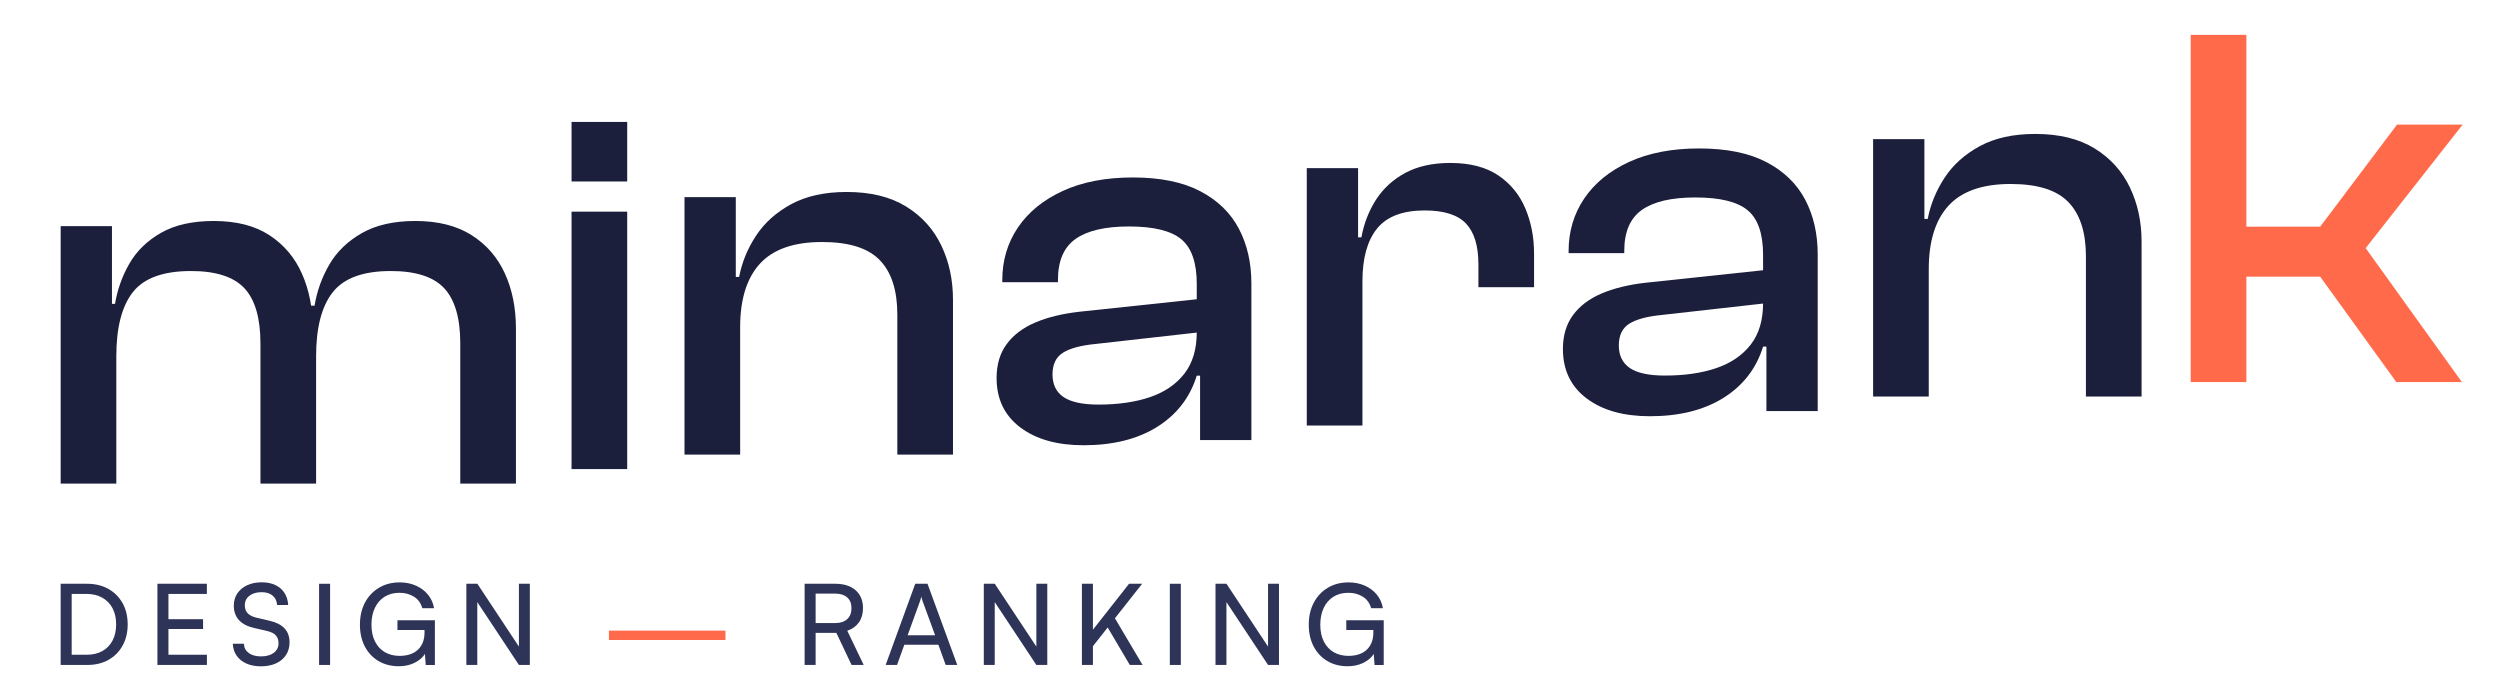
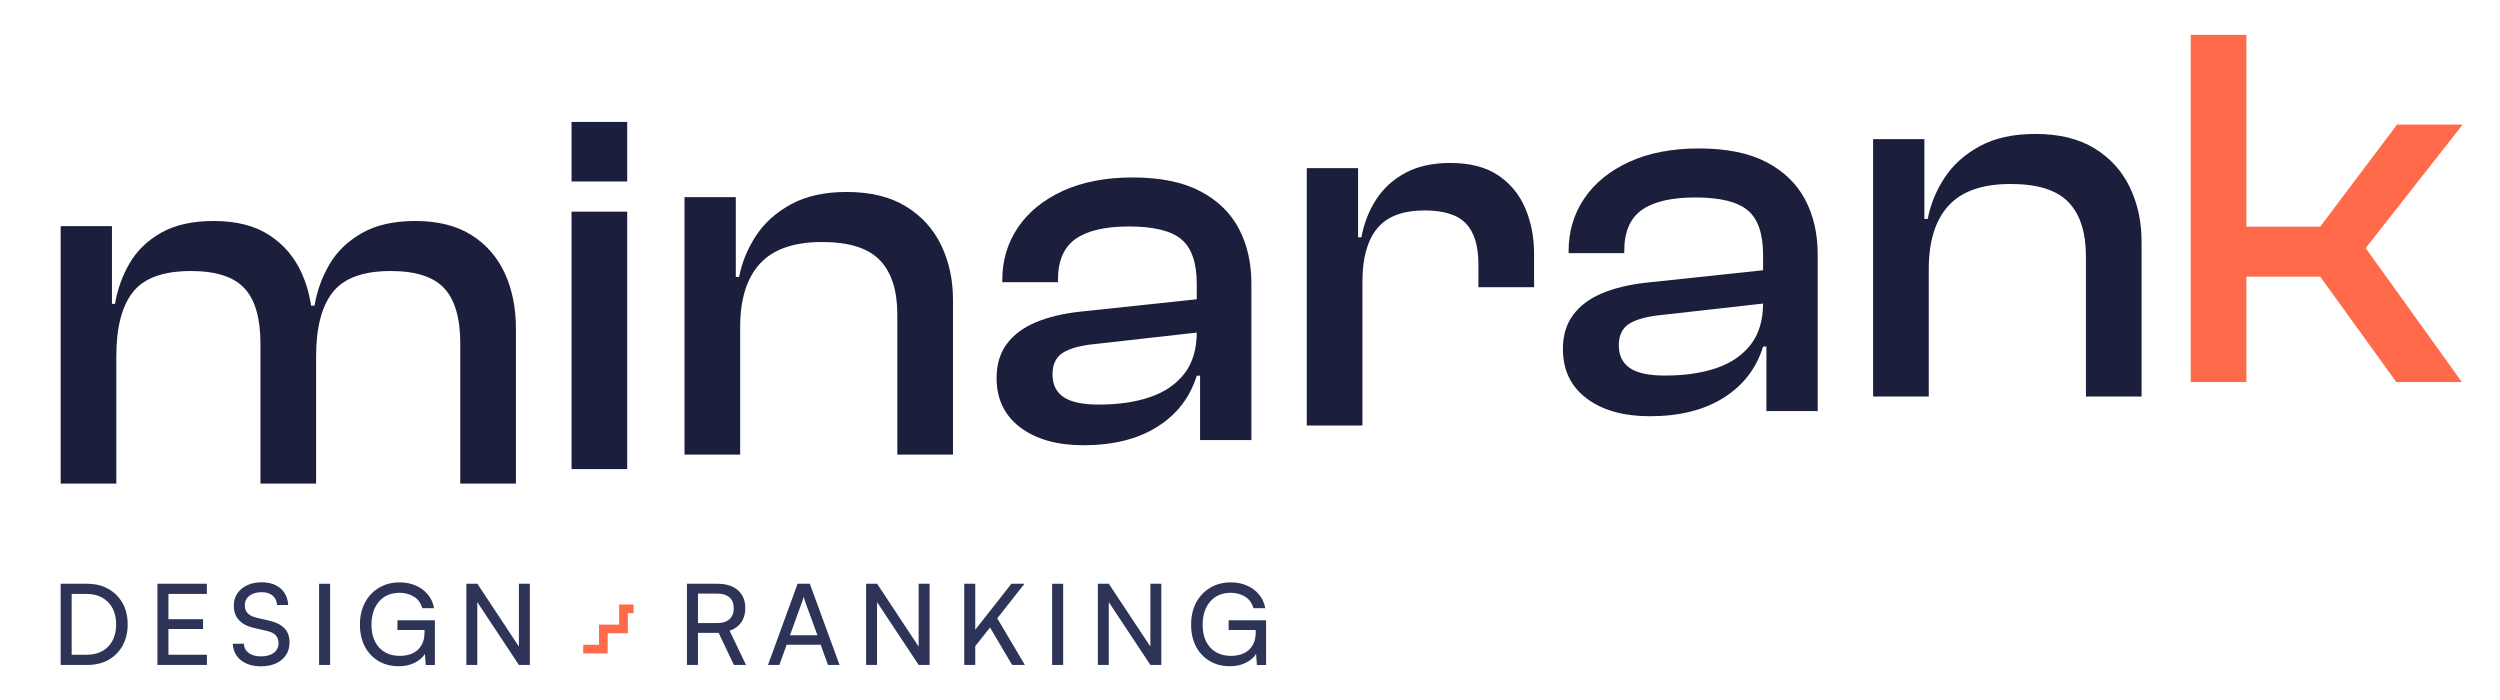
- <svg xmlns="http://www.w3.org/2000/svg" viewBox="0 48 579 162" role="img" aria-label="minarank — design, ranking">
+ <svg xmlns="http://www.w3.org/2000/svg" viewBox="0 48 579 162" role="img" aria-label="minarank: design becomes ranking">
  <path fill="#1B1F3B" d="M119.49 160H106.6V127.56Q106.6 118.75 102.88 114.76Q99.17 110.77 90.49 110.77Q80.96 110.77 77.09 115.65Q73.21 120.53 73.21 130.51L70.93 130.57L70.18 118.8H72.85Q73.69 113.7 76.28 109.26Q78.86 104.82 83.78 102Q88.71 99.18 96.2 99.18Q104 99.18 109.16 102.42Q114.33 105.67 116.91 111.29Q119.49 116.9 119.49 124.12ZM26.94 160H14.05V100.38H25.93V119.1L26.94 119.7ZM73.21 160H60.32V127.56Q60.32 118.75 56.61 114.76Q52.89 110.77 44.22 110.77Q34.63 110.77 30.78 115.65Q26.94 120.53 26.94 130.51L24.66 130.57L24.02 118.37H26.64Q27.48 113.33 30.01 108.98Q32.53 104.63 37.33 101.9Q42.14 99.18 49.51 99.18Q57.37 99.18 62.41 102.48Q67.46 105.78 69.95 111.43Q72.44 117.08 72.44 124.12H73.21Z" />
  <path fill="#1B1F3B" d="M145.26 156.64H132.37V97.02H145.26ZM145.26 90.03H132.37V76.24H145.26Z" />
  <path fill="#1B1F3B" d="M220.71 153.28H207.82V120.84Q207.82 112.46 203.77 108.26Q199.73 104.05 190.39 104.05Q180.62 104.05 176.02 109.05Q171.42 114.06 171.42 123.79L169.14 123.85L168.5 112.14H171.18Q172.14 107.1 175.09 102.6Q178.04 98.1 183.26 95.28Q188.48 92.46 196.09 92.46Q204.38 92.46 209.84 95.82Q215.3 99.19 218 104.84Q220.71 110.49 220.71 117.4ZM171.42 153.28H158.53V93.66H170.41V112.38L171.42 112.98Z" />
  <path fill="#1B1F3B" d="M289.82 149.92H277.94V134.58L277.17 134.22V113.78Q277.17 106.4 273.61 103.43Q270.05 100.45 261.47 100.45Q253.2 100.45 249.11 103.33Q245.02 106.22 245.02 112.81V113.35H232.13V112.87Q232.13 106.05 235.75 100.69Q239.37 95.33 246.16 92.21Q252.95 89.1 262.36 89.1Q271.88 89.1 277.95 92.27Q284.02 95.45 286.92 100.96Q289.82 106.47 289.82 113.64ZM250.95 151.12Q241.79 151.12 236.3 146.99Q230.81 142.85 230.81 135.54Q230.81 130.85 233.16 127.68Q235.5 124.5 239.82 122.67Q244.14 120.85 250.06 120.19L278.37 117.18V124.89L253.74 127.66Q248.69 128.15 246.23 129.66Q243.76 131.18 243.76 134.71Q243.76 138.23 246.33 139.97Q248.91 141.7 254.42 141.7Q261.28 141.7 266.35 139.97Q271.42 138.24 274.3 134.54Q277.17 130.85 277.17 124.92L278.85 125.17V135H277.17Q274.82 142.58 268.02 146.85Q261.21 151.12 250.95 151.12Z" />
  <path fill="#1B1F3B" d="M315.54 146.56H302.65V86.94H314.53V103.79L315.54 104.39ZM315.54 113.13H312.62V102.96H315.3Q316.2 98.1 318.72 94.2Q321.25 90.3 325.51 88.02Q329.77 85.74 335.89 85.74Q342.73 85.74 347 88.62Q351.26 91.5 353.27 96.28Q355.29 101.05 355.29 106.74V114.52H342.4V109.21Q342.4 102.8 339.52 99.77Q336.65 96.74 329.95 96.74Q322.33 96.74 318.93 100.93Q315.54 105.13 315.54 113.13Z" />
  <path fill="#1B1F3B" d="M420.98 143.2H409.1V127.86L408.33 127.5V107.06Q408.33 99.68 404.77 96.71Q401.21 93.73 392.63 93.73Q384.36 93.73 380.27 96.61Q376.18 99.5 376.18 106.09V106.63H363.29V106.15Q363.29 99.33 366.91 93.97Q370.53 88.61 377.32 85.49Q384.11 82.38 393.52 82.38Q403.04 82.38 409.11 85.55Q415.18 88.73 418.08 94.24Q420.98 99.75 420.98 106.92ZM382.11 144.4Q372.95 144.4 367.46 140.27Q361.97 136.13 361.97 128.82Q361.97 124.13 364.32 120.96Q366.66 117.78 370.98 115.95Q375.3 114.13 381.22 113.47L409.53 110.46V118.17L384.9 120.94Q379.85 121.43 377.39 122.94Q374.92 124.46 374.92 127.99Q374.92 131.51 377.49 133.25Q380.07 134.98 385.58 134.98Q392.44 134.98 397.51 133.25Q402.58 131.52 405.46 127.82Q408.33 124.13 408.33 118.2L410.01 118.45V128.28H408.33Q405.98 135.86 399.18 140.13Q392.37 144.4 382.11 144.4Z" />
  <path fill="#1B1F3B" d="M495.99 139.84H483.1V107.4Q483.1 99.02 479.05 94.82Q475.01 90.61 465.67 90.61Q455.9 90.61 451.3 95.61Q446.7 100.62 446.7 110.35L444.42 110.41L443.78 98.7H446.46Q447.42 93.66 450.37 89.16Q453.32 84.66 458.54 81.84Q463.76 79.02 471.37 79.02Q479.66 79.02 485.12 82.38Q490.58 85.75 493.28 91.4Q495.99 97.05 495.99 103.96ZM446.7 139.84H433.81V80.22H445.69V98.94L446.7 99.54Z" />
  <path fill="#FF6B4A" d="M570.17 136.48H554.98L537.36 112.08H514.53V100.49H537.36L555.15 76.86H570.35L547.89 105.46ZM520.26 136.48H507.37V56.08H520.26Z" />
  <path fill="#2E3358" d="M20.26 202H14.05V183.2H20.15Q22.97 183.2 25.08 184.38Q27.2 185.57 28.39 187.69Q29.57 189.8 29.57 192.62Q29.57 195.4 28.4 197.51Q27.23 199.63 25.14 200.81Q23.05 202 20.26 202ZM16.6 184.39V200.83L15.4 199.64H20.08Q22.18 199.64 23.71 198.79Q25.23 197.93 26.07 196.35Q26.9 194.77 26.9 192.62Q26.9 190.44 26.06 188.85Q25.21 187.27 23.66 186.41Q22.12 185.55 19.97 185.55H15.4Z" />
  <path fill="#2E3358" d="M47.92 202H36.46V183.2H47.91V185.55H37.84L39.01 184.52V191.41H47.03V193.67H39.01V200.69L37.84 199.64H47.92Z" />
  <path fill="#2E3358" d="M54.15 188.26Q54.15 186.65 54.96 185.44Q55.78 184.22 57.24 183.54Q58.7 182.86 60.62 182.86Q62.43 182.86 63.77 183.5Q65.11 184.13 65.88 185.31Q66.64 186.49 66.75 188.12H64.18Q64.07 186.71 63.13 185.93Q62.19 185.15 60.6 185.15Q58.85 185.15 57.77 185.97Q56.7 186.8 56.7 188.19Q56.7 189.33 57.35 190.02Q58 190.71 59.33 191.04L62.44 191.77Q64.74 192.29 65.9 193.54Q67.06 194.79 67.06 196.78Q67.06 198.46 66.23 199.71Q65.41 200.96 63.92 201.64Q62.43 202.32 60.42 202.32Q58.53 202.32 57.08 201.68Q55.63 201.04 54.81 199.86Q53.99 198.68 53.91 197.09H56.49Q56.53 198.44 57.6 199.23Q58.67 200.02 60.44 200.02Q62.3 200.02 63.4 199.2Q64.51 198.37 64.51 196.98Q64.51 195.86 63.88 195.16Q63.25 194.46 61.91 194.15L58.82 193.43Q56.53 192.91 55.34 191.61Q54.15 190.31 54.15 188.26Z" />
  <path fill="#2E3358" d="M76.45 183.2V202H73.9V183.2Z" />
  <path fill="#2E3358" d="M92.53 185.29Q90.51 185.29 89.05 186.22Q87.59 187.15 86.81 188.81Q86.03 190.47 86.03 192.71Q86.03 194.98 86.86 196.59Q87.68 198.21 89.16 199.06Q90.63 199.9 92.56 199.9Q93.77 199.9 94.81 199.59Q95.86 199.27 96.64 198.61Q97.42 197.94 97.87 196.91Q98.32 195.87 98.32 194.45V192.7L99.54 193.91H92.05V191.65H100.72V202.01H98.6L98.34 198.53L98.66 198.95Q98.26 199.89 97.34 200.65Q96.43 201.41 95.16 201.86Q93.88 202.3 92.35 202.3Q89.7 202.3 87.67 201.1Q85.64 199.9 84.5 197.74Q83.36 195.57 83.36 192.66Q83.36 189.8 84.51 187.59Q85.67 185.39 87.75 184.14Q89.83 182.88 92.57 182.88Q94.64 182.88 96.32 183.63Q98.01 184.37 99.11 185.71Q100.22 187.06 100.53 188.86H97.81Q97.29 187.06 95.85 186.18Q94.41 185.29 92.53 185.29Z" />
  <path fill="#2E3358" d="M110.54 202H108.01V183.2H110.56L120.88 198.81H120.18V183.2H122.71V202H120.18L109.85 186.4H110.54Z" />
-   <path fill="#FF6B4A" d="M141.03 196.22V194.05H168.02V196.22Z" />
-   <path fill="#2E3358" d="M188.9 202H186.35V183.2H193.44Q196.45 183.2 198.16 184.7Q199.87 186.2 199.87 188.84Q199.87 190.8 198.92 192.15Q197.97 193.49 196.23 194.08L200.03 202H197.22L193.7 194.57H188.9ZM188.9 185.48V192.3H193.45Q195.23 192.3 196.21 191.39Q197.2 190.47 197.2 188.87Q197.2 187.22 196.19 186.35Q195.19 185.48 193.44 185.48Z" />
-   <path fill="#2E3358" d="M207.76 202H205.12L211.97 183.2H214.81L221.7 202H219.02L217.33 197.32H209.44ZM213.06 187.26 210.21 195.12H216.57L213.69 187.26Q213.61 186.97 213.51 186.67Q213.41 186.38 213.38 186.17Q213.34 186.36 213.25 186.67Q213.17 186.97 213.06 187.26Z" />
-   <path fill="#2E3358" d="M230.38 202H227.85V183.2H230.39L240.72 198.81H240.02V183.2H242.55V202H240.02L229.69 186.4H230.38Z" />
-   <path fill="#2E3358" d="M264.52 183.2 252.59 198.33V194.52L261.49 183.2ZM253.12 183.2V202H250.57V183.2ZM256.42 193.12 258.08 190.96 264.62 202H261.66Z" />
-   <path fill="#2E3358" d="M273.48 183.2V202H270.93V183.2Z" />
-   <path fill="#2E3358" d="M284.04 202H281.51V183.2H284.05L294.38 198.81H293.68V183.2H296.21V202H293.68L283.35 186.4H284.04Z" />
-   <path fill="#2E3358" d="M312.28 185.29Q310.26 185.29 308.8 186.22Q307.34 187.15 306.56 188.81Q305.78 190.47 305.78 192.71Q305.78 194.98 306.61 196.59Q307.44 198.21 308.91 199.06Q310.39 199.9 312.31 199.9Q313.53 199.9 314.57 199.59Q315.61 199.27 316.39 198.61Q317.18 197.94 317.62 196.91Q318.07 195.87 318.07 194.45V192.7L319.29 193.91H311.8V191.65H320.47V202.01H318.35L318.09 198.53L318.41 198.95Q318.01 199.89 317.1 200.65Q316.18 201.41 314.91 201.86Q313.63 202.3 312.1 202.3Q309.45 202.3 307.42 201.1Q305.39 199.9 304.25 197.74Q303.11 195.57 303.11 192.66Q303.11 189.8 304.27 187.59Q305.42 185.39 307.5 184.14Q309.58 182.88 312.33 182.88Q314.39 182.88 316.08 183.63Q317.76 184.37 318.87 185.71Q319.97 187.06 320.28 188.86H317.56Q317.04 187.06 315.6 186.18Q314.17 185.29 312.28 185.29Z" />
+   <path fill="#2E3358" d="M161.65 202H159.1V183.2H166.18Q169.2 183.2 170.9 184.7Q172.61 186.2 172.61 188.84Q172.61 190.8 171.67 192.15Q170.72 193.49 168.98 194.08L172.78 202H169.97L166.44 194.57H161.65ZM161.65 185.48V192.3H166.2Q167.97 192.3 168.96 191.39Q169.94 190.47 169.94 188.87Q169.94 187.22 168.94 186.35Q167.94 185.48 166.18 185.48Z" />
+   <path fill="#2E3358" d="M180.5 202H177.87L184.72 183.2H187.56L194.44 202H191.76L190.07 197.32H182.19ZM185.81 187.26 182.96 195.12H189.32L186.44 187.26Q186.35 186.97 186.26 186.67Q186.16 186.38 186.12 186.17Q186.08 186.36 186 186.67Q185.91 186.97 185.81 187.26Z" />
+   <path fill="#2E3358" d="M203.12 202H200.59V183.2H203.14L213.46 198.81H212.76V183.2H215.29V202H212.76L202.43 186.4H203.12Z" />
+   <path fill="#2E3358" d="M237.27 183.2 225.34 198.33V194.52L234.24 183.2ZM225.87 183.2V202H223.32V183.2ZM229.17 193.12 230.82 190.96 237.36 202H234.41Z" />
+   <path fill="#2E3358" d="M246.23 183.2V202H243.67V183.2Z" />
+   <path fill="#2E3358" d="M256.79 202H254.26V183.2H256.8L267.13 198.81H266.43V183.2H268.96V202H266.43L256.1 186.4H256.79Z" />
+   <path fill="#2E3358" d="M285.03 185.29Q283.01 185.29 281.55 186.22Q280.09 187.15 279.31 188.81Q278.53 190.47 278.53 192.71Q278.53 194.98 279.35 196.59Q280.18 198.21 281.66 199.06Q283.13 199.9 285.06 199.9Q286.27 199.9 287.31 199.59Q288.35 199.27 289.14 198.61Q289.92 197.94 290.37 196.91Q290.82 195.87 290.82 194.45V192.7L292.03 193.91H284.55V191.65H293.22V202.01H291.1L290.84 198.53L291.16 198.95Q290.76 199.89 289.84 200.65Q288.93 201.41 287.65 201.86Q286.38 202.3 284.85 202.3Q282.2 202.3 280.17 201.1Q278.14 199.9 277 197.74Q275.86 195.57 275.86 192.66Q275.86 189.8 277.01 187.59Q278.17 185.39 280.25 184.14Q282.33 182.88 285.07 182.88Q287.14 182.88 288.82 183.63Q290.51 184.37 291.61 185.71Q292.72 187.06 293.03 188.86H290.31Q289.79 187.06 288.35 186.18Q286.91 185.29 285.03 185.29Z" />
+   <path transform="translate(133.90 185.50) scale(1.1667)" fill="none" stroke="#FF6B4A" stroke-width="1.72" d="M1 11H5V7H9V3H11" />
</svg>
